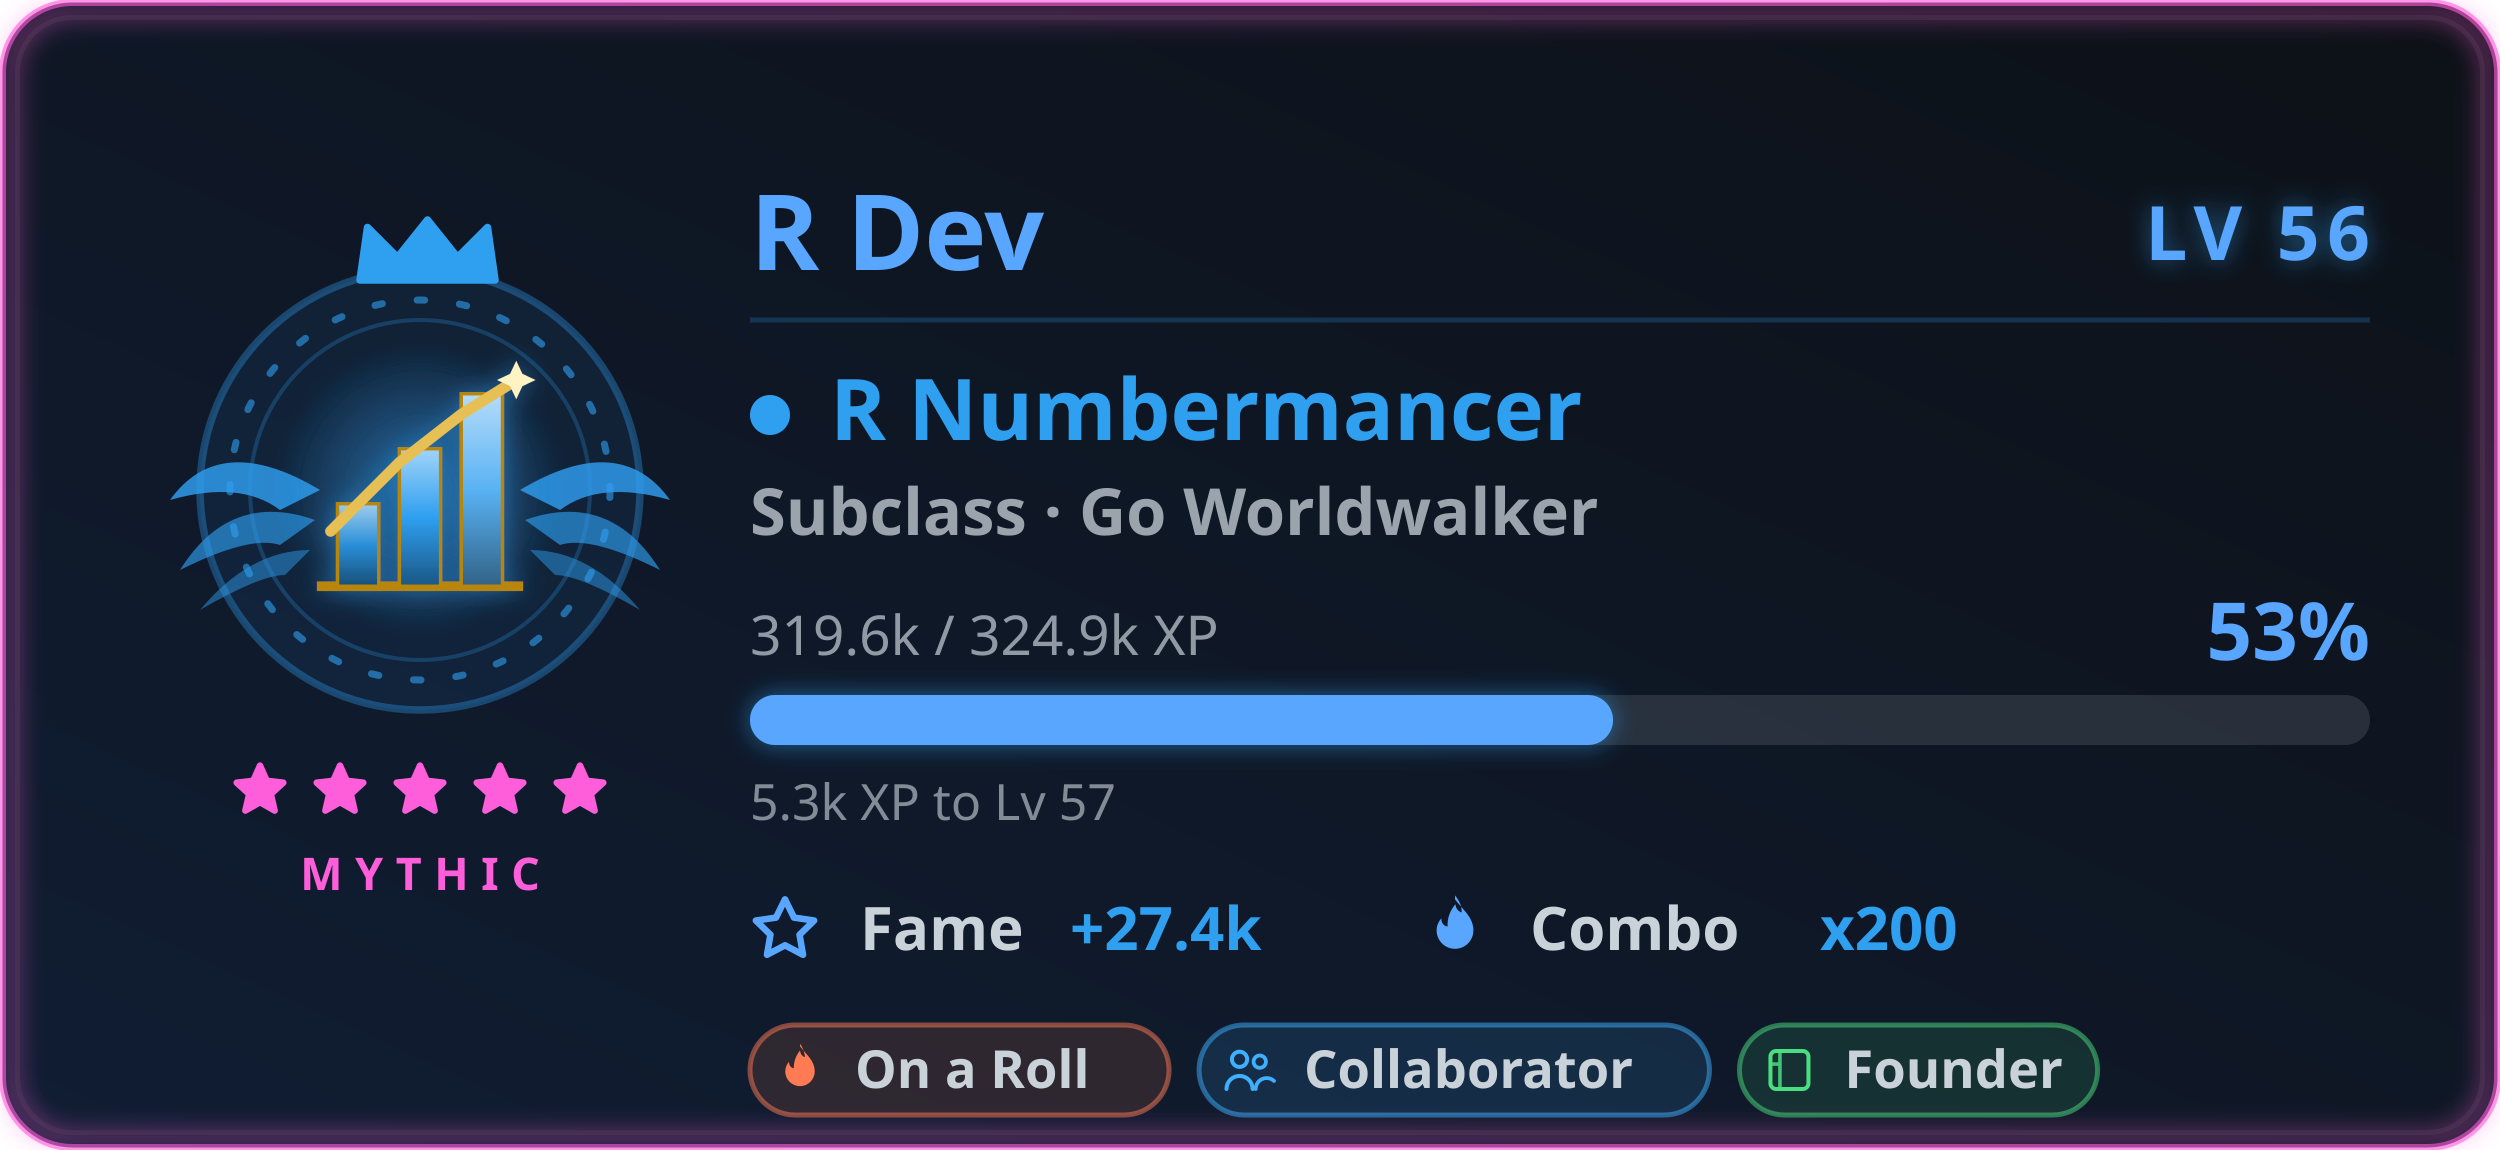
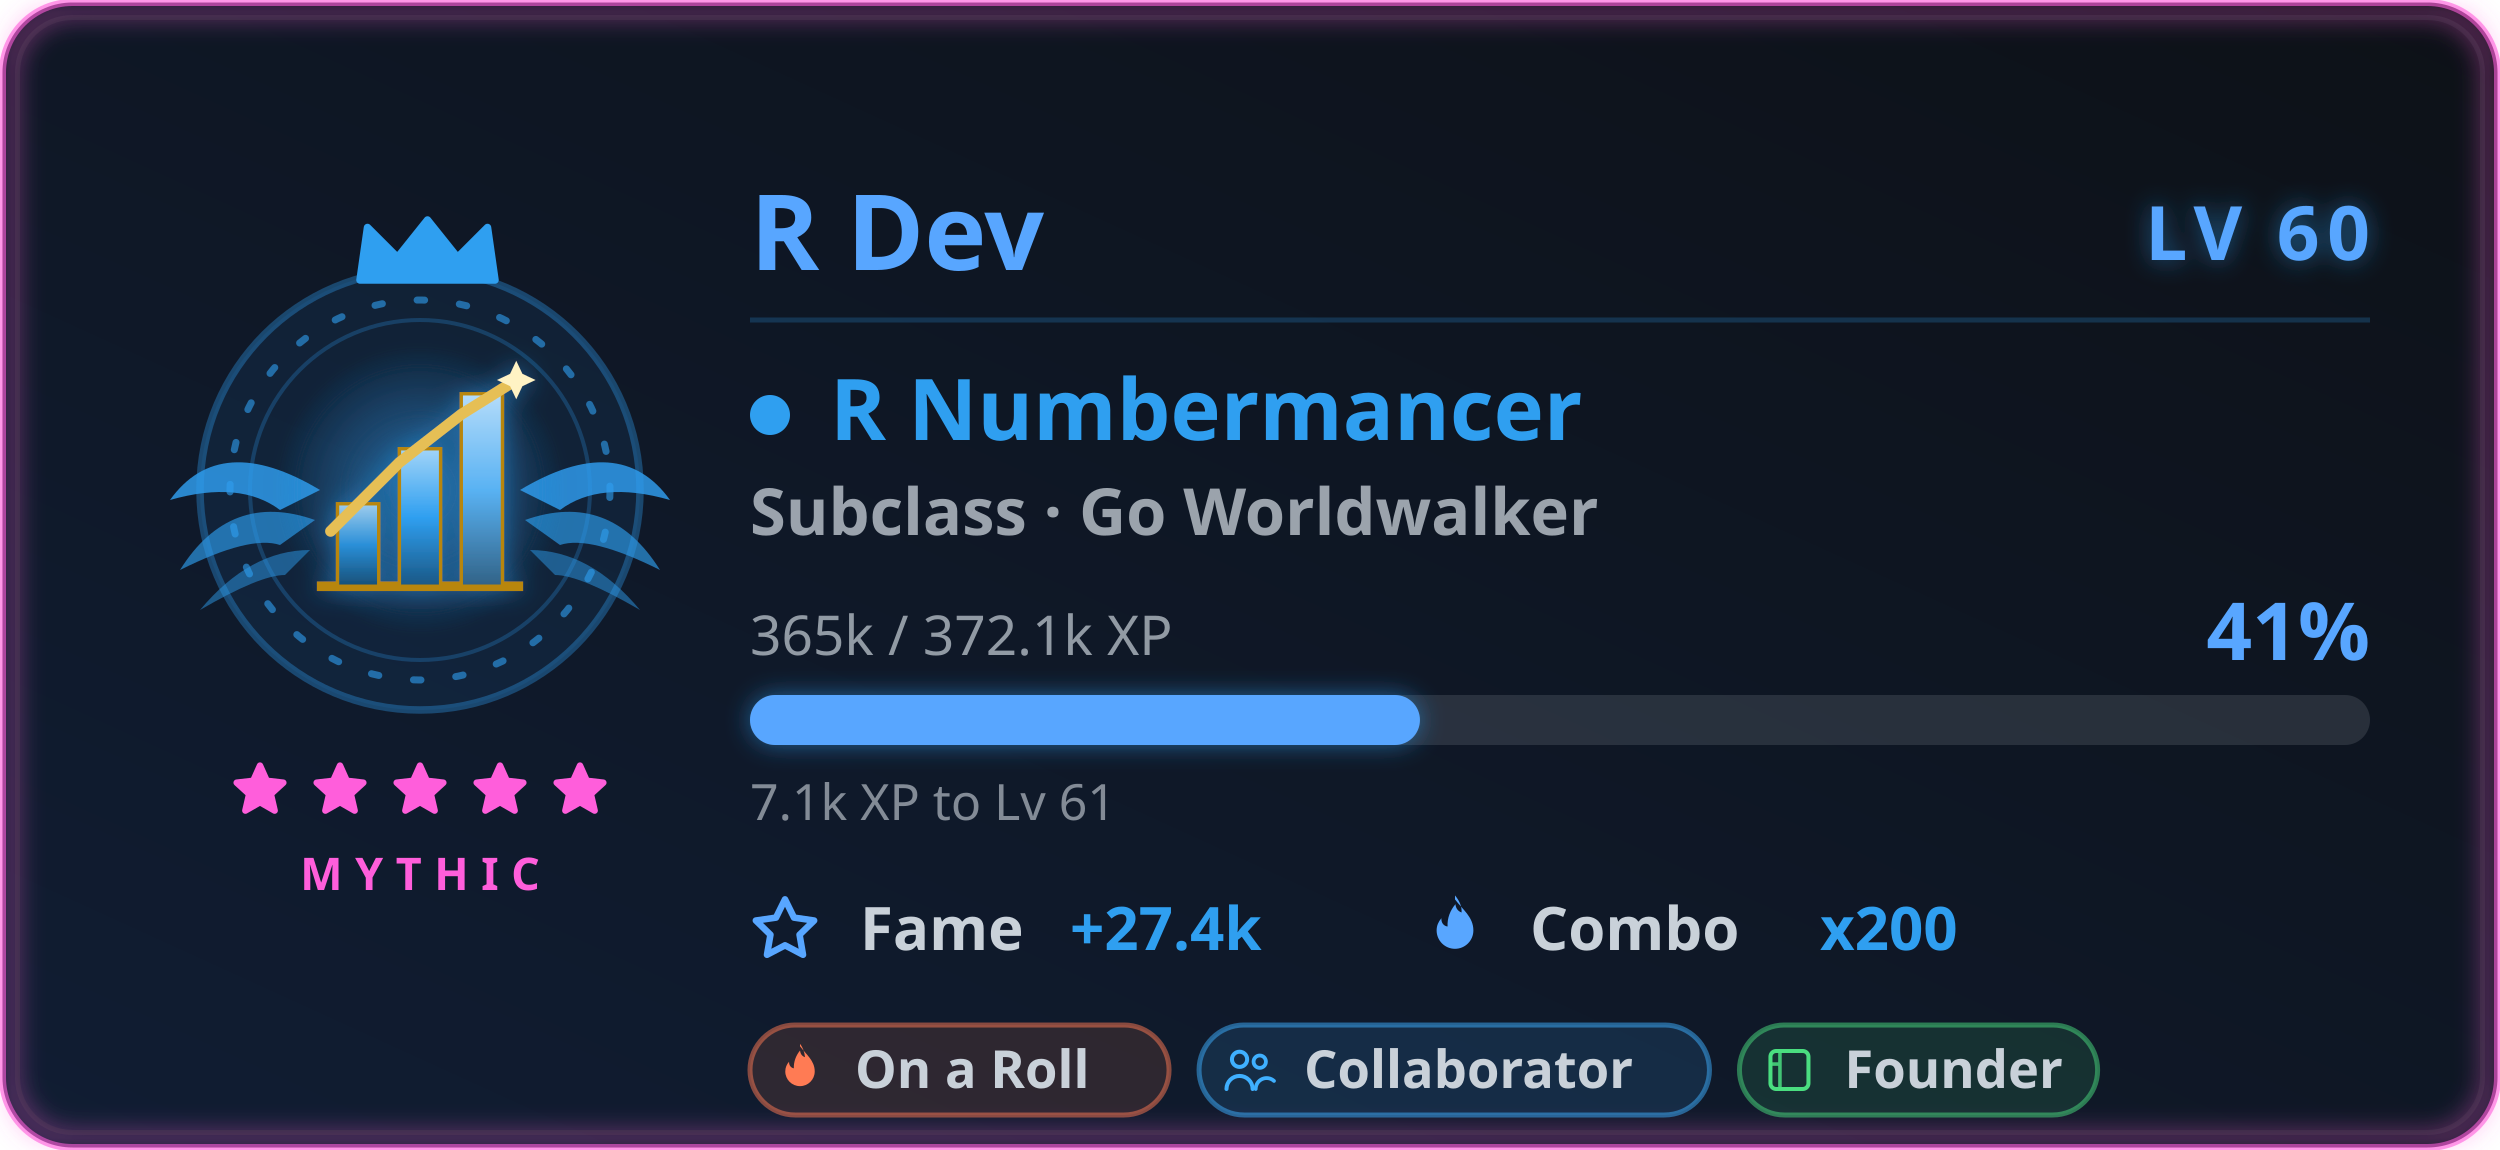
<svg xmlns="http://www.w3.org/2000/svg" width="500" height="230" viewBox="0 0 500 230" role="img" aria-labelledby="card-title-a11y card-desc-a11y">
  <style>
text { font-family: 'Segoe UI', Ubuntu, 'Helvetica Neue', sans-serif; }
.title { font-size: 18px; font-weight: 600; fill: #58a6ff; }
.title-icon { fill: #58a6ff; }
.icon { fill: #58a6ff; }


.gl-name { font-size: 21px; font-weight: 700; fill: #58a6ff; }
.gl-lvl { font-size: 15px; font-weight: 800; letter-spacing: 1.5px; fill: #58a6ff; }
.gl-class { font-size: 17px; font-weight: 700; fill: #2f9ff0; }
.gl-sub { font-size: 13px; font-weight: 600; fill: #c9d1d9; opacity: 0.75; }
.gl-meta { font-size: 11px; fill: #c9d1d9; opacity: 0.7; }
.gl-pct { font-size: 16px; font-weight: 800; fill: #58a6ff; }
.gl-chip-label { font-size: 12px; font-weight: 600; fill: #c9d1d9; }
.gl-chip-value { font-size: 12px; font-weight: 800; fill: #2f9ff0; }
.gl-hint { font-size: 10px; fill: #c9d1d9; opacity: 0.62; }
.gl-badge-label { font-size: 10.5px; font-weight: 600; }
.gl-rarity { font-size: 9px; font-weight: 700; letter-spacing: 2.5px; fill: #ff5edb; }

</style>
  <defs>
    <linearGradient id="card-bg" x1="0" y1="0" x2="1" y2="1" gradientTransform="rotate(90, 0.5, 0.5)">
      <stop offset="0.0%" stop-color="#0d1117" />
      <stop offset="100.0%" stop-color="#101d33" />
    </linearGradient>
    <filter id="card-glow" x="-50%" y="-50%" width="200%" height="200%">
      <feGaussianBlur in="SourceGraphic" stdDeviation="3" result="blur" />
      <feFlood flood-color="#58a6ff" flood-opacity="0.55" result="tint" />
      <feComposite in="tint" in2="blur" operator="in" result="softGlow" />
      <feMerge>
        <feMergeNode in="softGlow" />
        <feMergeNode in="SourceGraphic" />
      </feMerge>
    </filter>
    <filter id="gl-glow" x="-60%" y="-60%" width="220%" height="220%">
      <feGaussianBlur in="SourceGraphic" stdDeviation="2.4" result="b" />
      <feFlood flood-color="#2f9ff0" flood-opacity="0.55" result="t" />
      <feComposite in="t" in2="b" operator="in" result="g" />
      <feMerge>
        <feMergeNode in="g" />
        <feMergeNode in="SourceGraphic" />
      </feMerge>
    </filter>
    <filter id="gl-rarity" x="-20%" y="-20%" width="140%" height="140%">
      <feGaussianBlur stdDeviation="2.4" />
    </filter>
  </defs>
  <rect x="0.5" y="0.5" width="499" height="229" rx="14" fill="url(#card-bg)" stroke="#ff5edb" stroke-width="1.4" stroke-opacity="0.6" />
  <rect x="3.5" y="3.5" width="493" height="223" rx="11" fill="none" stroke="#30363d" stroke-opacity="0.4" />
  <rect x="2" y="2" width="496" height="226" rx="13" fill="none" stroke="#ff5edb" stroke-width="3.5" stroke-opacity="0.4" filter="url(#gl-rarity)" />
  <g class="fade">
    <g class="">
      <g class="flourish">
        <g transform="translate(84,0)">
          <g transform="translate(0,98)" fill="#2f9ff0">
            <path d="M20 0 Q 40 -12 50 2 Q 36 -2 28 4 Z" opacity="0.82" />
            <path d="M21 6 Q 38 0 48 16 Q 34 9 28 11 Z" opacity="0.64" />
            <path d="M22 12 Q 34 12 44 24 Q 32 17 27 17 Z" opacity="0.48" />
          </g>
        </g>
        <g transform="translate(84,0) scale(-1,1)">
          <g transform="translate(0,98)" fill="#2f9ff0">
            <path d="M20 0 Q 40 -12 50 2 Q 36 -2 28 4 Z" opacity="0.82" />
            <path d="M21 6 Q 38 0 48 16 Q 34 9 28 11 Z" opacity="0.64" />
            <path d="M22 12 Q 34 12 44 24 Q 32 17 27 17 Z" opacity="0.48" />
          </g>
        </g>
      </g>
      <circle cx="84" cy="98" r="44" fill="#2f9ff0" fill-opacity="0.08" stroke="#2f9ff0" stroke-opacity="0.35" stroke-width="1.5" />
      <g class="">
        <circle cx="84" cy="98" r="38" fill="none" stroke="#2f9ff0" stroke-opacity="0.6" stroke-width="1.4" stroke-dasharray="1.5 7" stroke-linecap="round" />
        <circle cx="84" cy="98" r="34" fill="none" stroke="#2f9ff0" stroke-opacity="0.25" stroke-width="0.8" />
      </g>
      <g class="" filter="url(#gl-glow)">
        <svg class="" x="51" y="65" width="66" height="66" viewBox="0 0 48 48" aria-hidden="true">
          <defs>
            <radialGradient id="rHalo" cx="0.5" cy="0.5" r="0.5">
              <stop offset="0" stop-color="#2f9ff0" stop-opacity="0.42" />
              <stop offset="1" stop-color="#2f9ff0" stop-opacity="0" />
            </radialGradient>
            <linearGradient id="rBar1" x1="0" y1="0" x2="0" y2="1">
              <stop offset="0" stop-color="#9fcded" />
              <stop offset="0.5" stop-color="#2a8fd8" />
              <stop offset="1" stop-color="#174f77" />
            </linearGradient>
            <linearGradient id="rBar2" x1="0" y1="0" x2="0" y2="1">
              <stop offset="0" stop-color="#a1d4f8" />
              <stop offset="0.5" stop-color="#2f9ff0" />
              <stop offset="1" stop-color="#1a5784" />
            </linearGradient>
            <linearGradient id="rBar3" x1="0" y1="0" x2="0" y2="1">
              <stop offset="0" stop-color="#b4dcfa" />
              <stop offset="0.5" stop-color="#59b2f3" />
              <stop offset="1" stop-color="#316286" />
            </linearGradient>
          </defs>
          <circle cx="24" cy="24" r="21" fill="url(#rHalo)" />
          <path d="M9 38 H39" stroke="#b8860b" stroke-width="1.4" />
          <rect x="12" y="26" width="6" height="12" fill="url(#rBar1)" stroke="#b8860b" stroke-width="0.5" />
          <rect x="21" y="18" width="6" height="20" fill="url(#rBar2)" stroke="#b8860b" stroke-width="0.5" />
          <rect x="30" y="10" width="6" height="28" fill="url(#rBar3)" stroke="#b8860b" stroke-width="0.5" />
          <path d="M11 30 L21 20 L30 13 L38 8" fill="none" stroke="#e6bf55" stroke-width="1.6" stroke-linecap="round" stroke-linejoin="round" />
          <path d="M38 5.2 l0.896 1.904 l1.904 0.896 l-1.904 0.896 l-0.896 1.904 l-0.896 -1.904 l-1.904 -0.896 l1.904 -0.896 Z" fill="#fff3c4" />
        </svg>
      </g>
      <g transform="translate(69, 42.5) scale(1.5)">
        <path d="M2 9 L3 2 L7 6 L11 1 L15 6 L19 2 L20 9 Z" fill="#2f9ff0" stroke="#2f9ff0" stroke-width="1" stroke-linejoin="round" />
      </g>
    </g>
    <g>
      <g class="" transform="translate(45.5, 151.5) scale(0.5416667)" fill="#ff5edb" stroke="#ff5edb" stroke-width="2.4" stroke-linejoin="round" stroke-linecap="round" opacity="1">
        <path d="M12 3 L14.5 8.6 L20.6 9.3 L16 13.5 L17.4 19.6 L12 16.5 L6.6 19.6 L8 13.5 L3.4 9.3 L9.5 8.6 Z" />
      </g>
      <g class="" transform="translate(61.5, 151.5) scale(0.5416667)" fill="#ff5edb" stroke="#ff5edb" stroke-width="2.4" stroke-linejoin="round" stroke-linecap="round" opacity="1">
        <path d="M12 3 L14.5 8.6 L20.6 9.3 L16 13.5 L17.4 19.6 L12 16.5 L6.6 19.6 L8 13.5 L3.4 9.3 L9.5 8.6 Z" />
      </g>
      <g class="" transform="translate(77.5, 151.5) scale(0.5416667)" fill="#ff5edb" stroke="#ff5edb" stroke-width="2.4" stroke-linejoin="round" stroke-linecap="round" opacity="1">
        <path d="M12 3 L14.5 8.6 L20.6 9.3 L16 13.5 L17.4 19.6 L12 16.5 L6.6 19.6 L8 13.5 L3.4 9.3 L9.5 8.6 Z" />
      </g>
      <g class="" transform="translate(93.5, 151.5) scale(0.5416667)" fill="#ff5edb" stroke="#ff5edb" stroke-width="2.4" stroke-linejoin="round" stroke-linecap="round" opacity="1">
        <path d="M12 3 L14.5 8.6 L20.6 9.3 L16 13.5 L17.4 19.6 L12 16.5 L6.6 19.6 L8 13.5 L3.4 9.3 L9.5 8.6 Z" />
      </g>
      <g class="" transform="translate(109.5, 151.5) scale(0.5416667)" fill="#ff5edb" stroke="#ff5edb" stroke-width="2.4" stroke-linejoin="round" stroke-linecap="round" opacity="1">
        <path d="M12 3 L14.5 8.6 L20.6 9.3 L16 13.5 L17.4 19.6 L12 16.5 L6.6 19.6 L8 13.5 L3.4 9.3 L9.5 8.6 Z" />
      </g>
    </g>
    <text class="gl-rarity" x="84" y="178" text-anchor="middle">MYTHIC</text>
  </g>
  <g class="fade" style="animation-delay:.15s">
    <text class="gl-name" x="150" y="54">R Dev</text>
-     <text class="gl-lvl glow-pulse" x="474" y="52" text-anchor="end" filter="url(#gl-glow)">LV 56</text>
+     <text class="gl-lvl glow-pulse" x="474" y="52" text-anchor="end" filter="url(#gl-glow)">LV 60</text>
    <line x1="150" y1="64" x2="474" y2="64" stroke="#2f9ff0" stroke-opacity="0.22" stroke-width="1" />
    <circle cx="154" cy="83" r="4" fill="#2f9ff0" />
    <text class="gl-class" x="166" y="88">R Numbermancer</text>
    <text class="gl-sub" x="150" y="107">Subclass · Go Worldwalker</text>
-     <text class="gl-meta" x="150" y="131">319.6k / 324.9k XP</text>
-     <text class="gl-pct " x="474" y="132" text-anchor="end">53%</text>
+     <text class="gl-meta" x="150" y="131">365k / 372.1k XP</text>
+     <text class="gl-pct " x="474" y="132" text-anchor="end">41%</text>
    <rect x="150" y="139" width="324" height="10" rx="5" fill="#c9d1d9" fill-opacity="0.14" />
-     <rect class="xp-fill " x="150" y="139" width="172.609" height="10" rx="5" fill="#58a6ff" filter="url(#gl-glow)" />
-     <text class="gl-hint" x="150" y="164">5.3k XP to Lv 57</text>
+     <rect class="xp-fill " x="150" y="139" width="133.991" height="10" rx="5" fill="#58a6ff" filter="url(#gl-glow)" />
+     <text class="gl-hint" x="150" y="164">7.1k XP to Lv 61</text>
    <g transform="translate(150, 190)">
      <svg class="icon" x="0" y="-11" width="14" height="14" viewBox="0 0 16 16" aria-hidden="true">
        <path fill-rule="evenodd" d="M8 .25a.75.75 0 0 1 .673.418l1.882 3.815 4.21.612a.75.75 0 0 1 .416 1.279l-3.046 2.97.719 4.192a.75.75 0 0 1-1.088.791L8 12.347l-3.766 1.98a.75.75 0 0 1-1.088-.79l.72-4.194L.818 6.374a.75.75 0 0 1 .416-1.28l4.21-.611L7.327.668A.75.75 0 0 1 8 .25zm0 2.445L6.615 5.5a.75.75 0 0 1-.564.41l-3.097.45 2.24 2.184a.75.75 0 0 1 .216.664l-.528 3.084 2.769-1.456a.75.75 0 0 1 .698 0l2.77 1.456-.53-3.084a.75.75 0 0 1 .216-.664l2.24-2.183-3.096-.45a.75.75 0 0 1-.564-.41L8 2.694v.001z" />
      </svg>
      <text class="gl-chip-label" x="22" y="0">Fame</text>
      <text class="gl-chip-value" x="64" y="0">+27.4k</text>
    </g>
    <g transform="translate(284, 190)">
      <svg class="icon" x="0" y="-11" width="14" height="14" viewBox="0 0 16 16" aria-hidden="true">
        <path fill-rule="evenodd" d="M8 1c1.7 2.3 4.2 4 4.2 7.1a4.2 4.2 0 0 1-8.4 0c0-1.1.4-2 1.1-2.8-.1 1 .5 1.8 1.4 1.9-.1-1.9.6-3.7 1.8-5.1.1 1 .6 1.6 1.4 1.9.1-1.4-.5-2.7-1.5-3.9z" />
      </svg>
      <text class="gl-chip-label" x="22" y="0">Combo</text>
      <text class="gl-chip-value" x="80" y="0">x200</text>
    </g>
  </g>
  <g class="fade" style="animation-delay:.2s">
    <g>
      <rect x="150" y="205" width="83.81" height="18" rx="9" fill="#ff7b54" fill-opacity="0.13" stroke="#ff7b54" stroke-opacity="0.5" stroke-width="1" />
      <g transform="translate(154.3, 208.3) scale(0.475)">
        <path d="M12 2c2.5 3.4 6.2 6 6.2 10.6a6.2 6.2 0 0 1-12.4 0c0-1.6.6-3 1.6-4.1-.1 1.5.8 2.6 2 2.8-.1-2.8.9-5.4 2.6-7.5.2 1.5.9 2.4 2.1 2.8-.2-2-.8-4-2.1-5.6Z" fill="#ff7b54" />
      </g>
      <text class="gl-badge-label" x="171" y="217.6" fill="#c9d1d9">On a Roll</text>
    </g>
    <g>
      <rect x="239.81" y="205" width="102.08" height="18" rx="9" fill="#3fb0ff" fill-opacity="0.13" stroke="#3fb0ff" stroke-opacity="0.5" stroke-width="1" />
      <g transform="translate(244.11, 208.3) scale(0.475)">
        <circle cx="8" cy="7.5" r="3.2" fill="none" stroke="#3fb0ff" stroke-width="1.7" />
        <path d="M2.5 20a5.5 5.5 0 0 1 11 0" fill="none" stroke="#3fb0ff" stroke-width="1.7" stroke-linecap="round" />
        <circle cx="16.5" cy="8.5" r="2.6" fill="none" stroke="#3fb0ff" stroke-width="1.6" />
        <path d="M14.8 20a4.6 4.6 0 0 1 7.7-3.4" fill="none" stroke="#3fb0ff" stroke-width="1.6" stroke-linecap="round" />
      </g>
      <text class="gl-badge-label" x="260.81" y="217.6" fill="#c9d1d9">Collaborator</text>
    </g>
    <g>
      <rect x="347.89" y="205" width="71.63" height="18" rx="9" fill="#4ade80" fill-opacity="0.13" stroke="#4ade80" stroke-opacity="0.5" stroke-width="1" />
      <g transform="translate(352.19, 208.3) scale(0.475)">
        <rect x="4" y="4" width="16" height="16" rx="2.4" fill="none" stroke="#4ade80" stroke-width="1.7" />
        <path d="M8 4v16 M4 9.5h4" fill="none" stroke="#4ade80" stroke-width="1.5" opacity="0.85" />
      </g>
      <text class="gl-badge-label" x="368.89" y="217.6" fill="#c9d1d9">Founder</text>
    </g>
  </g>
</svg>
